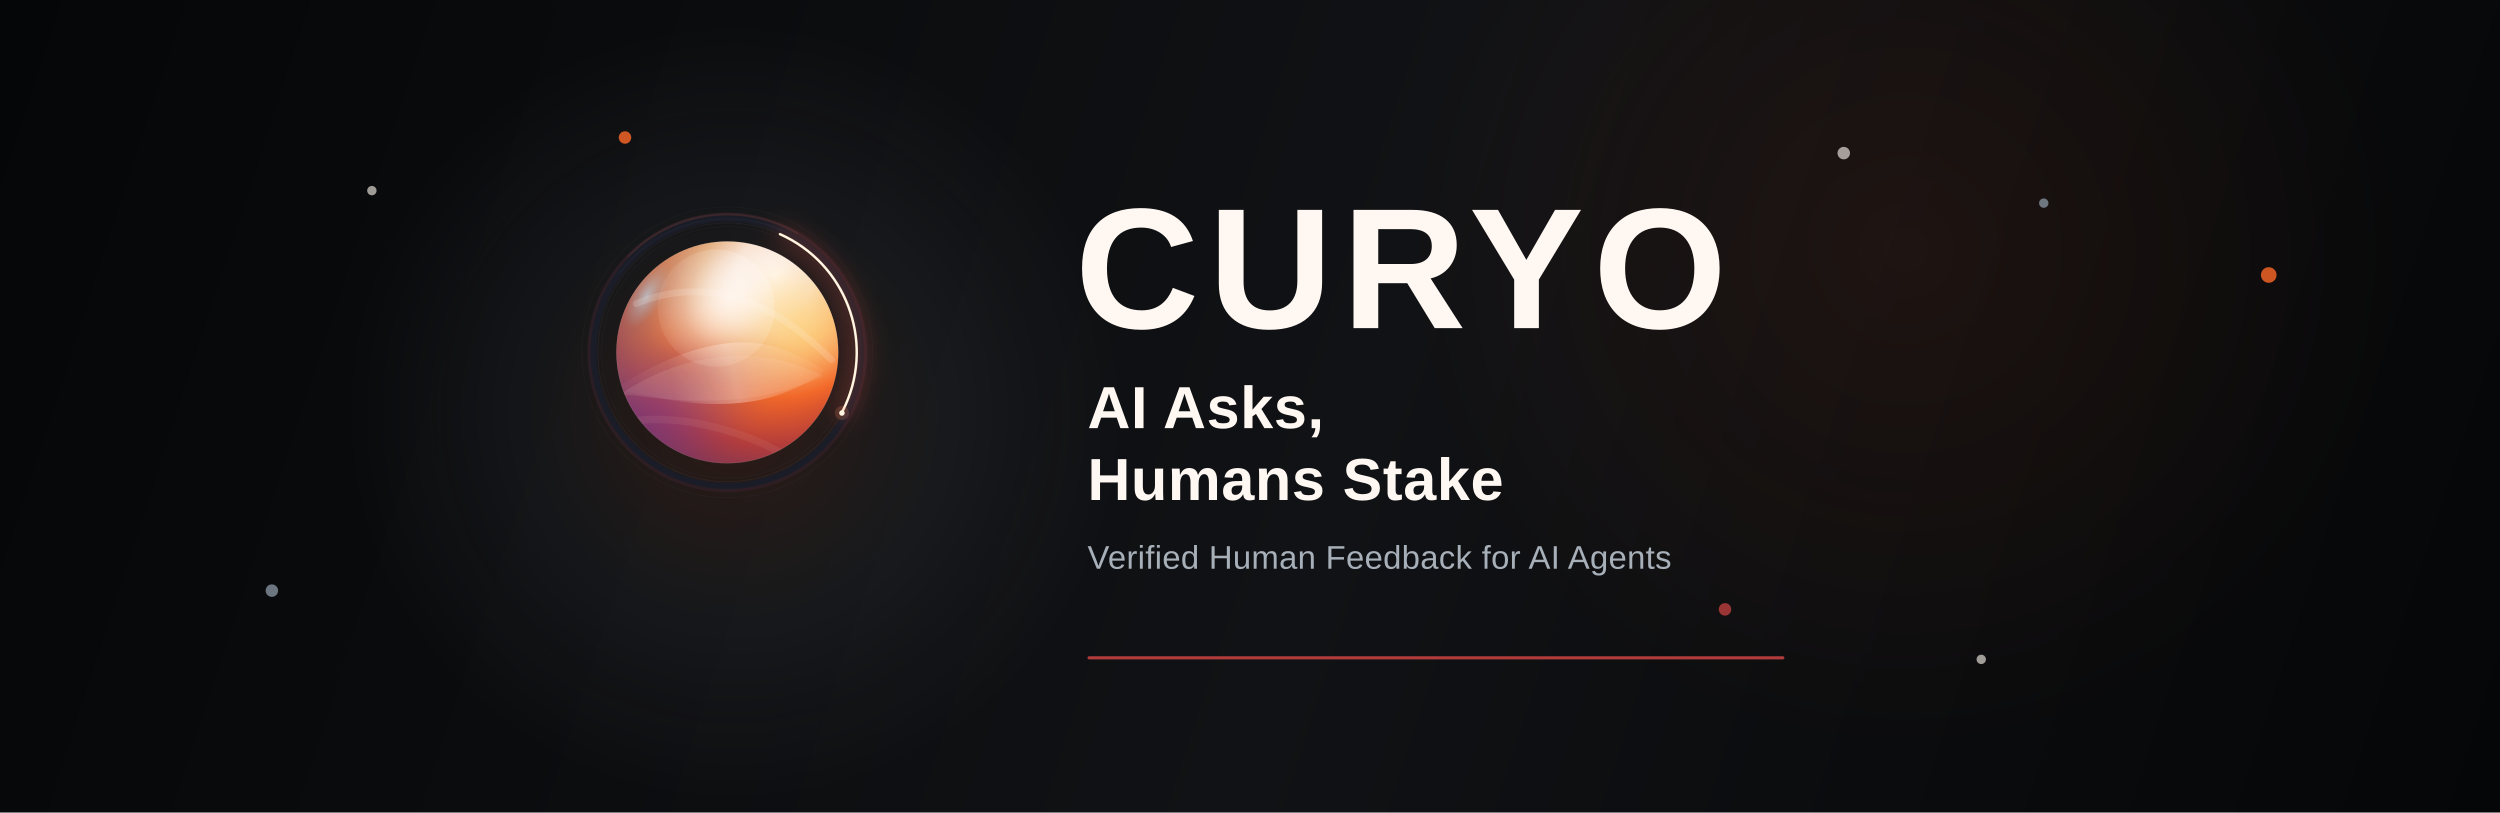
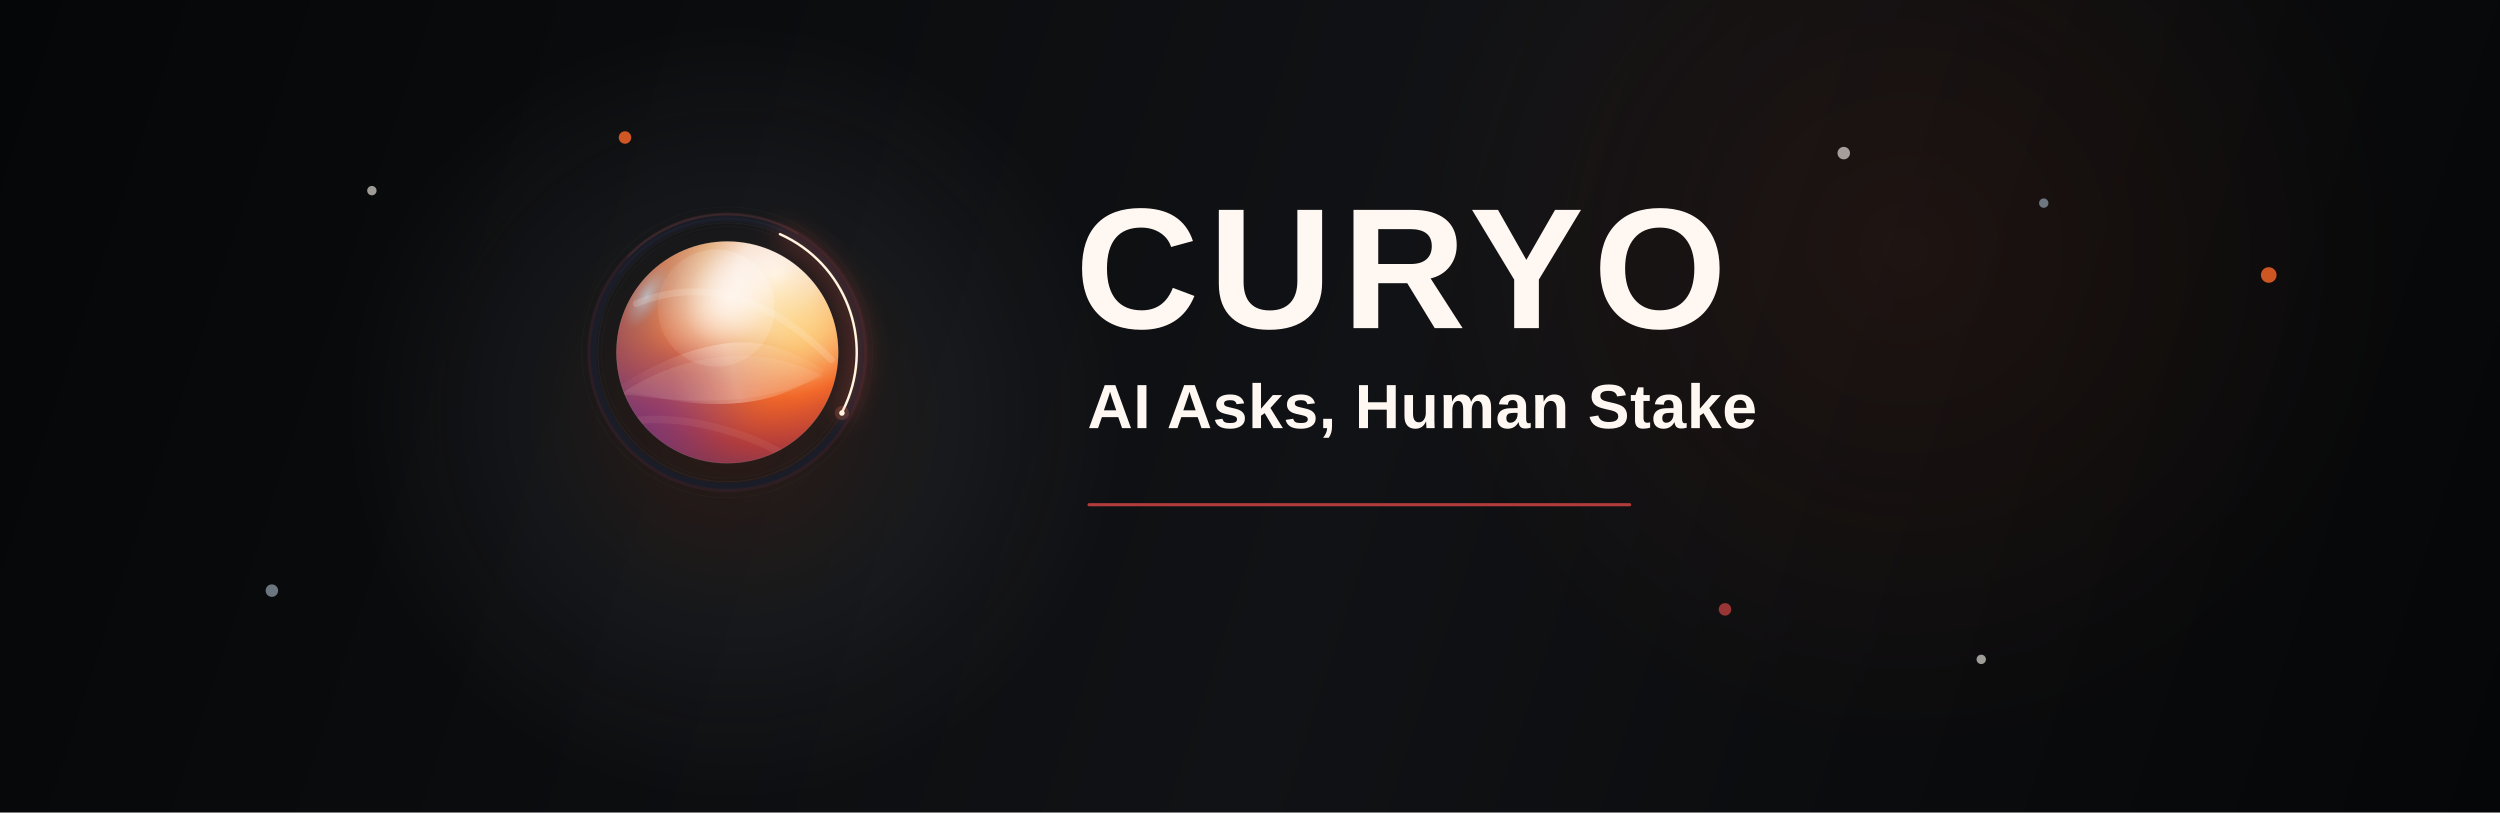
<svg xmlns="http://www.w3.org/2000/svg" viewBox="0 0 1600 520" width="1600" height="520" fill="none">
  <defs>
    <linearGradient id="banner-bg" x1="0" y1="0" x2="1600" y2="520" gradientUnits="userSpaceOnUse">
      <stop offset="0%" stop-color="#050607" />
      <stop offset="54%" stop-color="#111215" />
      <stop offset="100%" stop-color="#050607" />
    </linearGradient>
    <radialGradient id="banner-left-glow" cx="470" cy="264" r="250" gradientUnits="userSpaceOnUse">
      <stop offset="0%" stop-color="#F26426" stop-opacity="0.16" />
      <stop offset="56%" stop-color="#7E8996" stop-opacity="0.08" />
      <stop offset="100%" stop-color="#7E8996" stop-opacity="0" />
    </radialGradient>
    <radialGradient id="banner-right-glow" cx="1220" cy="160" r="320" gradientUnits="userSpaceOnUse">
      <stop offset="0%" stop-color="#F26426" stop-opacity="0.08" />
      <stop offset="100%" stop-color="#F26426" stop-opacity="0" />
    </radialGradient>
    <radialGradient id="orb-base" cx="0" cy="0" r="1" gradientUnits="userSpaceOnUse" gradientTransform="translate(856 450) rotate(136) scale(720 702)">
      <stop stop-color="#FFF8F2" />
      <stop offset="0.18" stop-color="#F8E1D0" />
      <stop offset="0.34" stop-color="#F7B070" />
      <stop offset="0.56" stop-color="#F26426" />
      <stop offset="0.78" stop-color="#B23C3B" />
      <stop offset="1" stop-color="#6A345F" />
    </radialGradient>
    <radialGradient id="orb-rim" cx="0" cy="0" r="1" gradientUnits="userSpaceOnUse" gradientTransform="translate(438 516) rotate(30) scale(240 540)">
      <stop stop-color="#AFC5D7" stop-opacity="0.82" />
      <stop offset="0.22" stop-color="#7E8996" stop-opacity="0.34" />
      <stop offset="1" stop-color="#7E8996" stop-opacity="0" />
    </radialGradient>
    <radialGradient id="soft-white" cx="0" cy="0" r="1" gradientUnits="userSpaceOnUse" gradientTransform="translate(710 520) rotate(128) scale(330 260)">
      <stop stop-color="#FFF8F3" stop-opacity="0.74" />
      <stop offset="0.52" stop-color="#FFF8F3" stop-opacity="0.2" />
      <stop offset="1" stop-color="#FFF8F3" stop-opacity="0" />
    </radialGradient>
    <radialGradient id="gold-bloom" cx="0" cy="0" r="1" gradientUnits="userSpaceOnUse" gradientTransform="translate(930 612) rotate(166) scale(270 220)">
      <stop stop-color="#FFD77E" stop-opacity="0.82" />
      <stop offset="1" stop-color="#FFD77E" stop-opacity="0" />
    </radialGradient>
    <radialGradient id="violet-pocket" cx="0" cy="0" r="1" gradientUnits="userSpaceOnUse" gradientTransform="translate(500 866) rotate(-26) scale(334 244)">
      <stop stop-color="#6B37A5" stop-opacity="0.54" />
      <stop offset="1" stop-color="#6B37A5" stop-opacity="0" />
    </radialGradient>
    <radialGradient id="ember-pocket" cx="0" cy="0" r="1" gradientUnits="userSpaceOnUse" gradientTransform="translate(620 760) rotate(8) scale(320 180)">
      <stop stop-color="#8C4A53" stop-opacity="0.36" />
      <stop offset="0.58" stop-color="#C46A4A" stop-opacity="0.22" />
      <stop offset="1" stop-color="#C46A4A" stop-opacity="0" />
    </radialGradient>
    <linearGradient id="fold-sheen" x1="290" y1="820" x2="1036" y2="650" gradientUnits="userSpaceOnUse">
      <stop stop-color="#FFF7F0" stop-opacity="0" />
      <stop offset="0.3" stop-color="#FFF7F0" stop-opacity="0.08" />
      <stop offset="0.56" stop-color="#FFF7F0" stop-opacity="0.34" />
      <stop offset="0.82" stop-color="#FFD7B2" stop-opacity="0.18" />
      <stop offset="1" stop-color="#FFD7B2" stop-opacity="0" />
    </linearGradient>
    <linearGradient id="flare-gradient" x1="860" y1="260" x2="1050" y2="736" gradientUnits="userSpaceOnUse">
      <stop stop-color="#F45C4D" />
      <stop offset="0.24" stop-color="#FF8A5D" />
      <stop offset="0.56" stop-color="#FFC37A" />
      <stop offset="0.82" stop-color="#FFE1A7" />
      <stop offset="1" stop-color="#FFF4DB" />
    </linearGradient>
    <linearGradient id="flare-core" x1="870" y1="280" x2="1036" y2="716" gradientUnits="userSpaceOnUse">
      <stop stop-color="#FF9E78" />
      <stop offset="0.48" stop-color="#FFF0CF" />
      <stop offset="1" stop-color="#FFF8ED" />
    </linearGradient>
    <filter id="blur-40" x="0" y="0" width="1400" height="1400" filterUnits="userSpaceOnUse" color-interpolation-filters="sRGB">
      <feGaussianBlur stdDeviation="40" />
    </filter>
    <clipPath id="orb-clip">
      <circle cx="700" cy="700" r="360" />
    </clipPath>
    <symbol id="banner-mark" viewBox="0 0 1400 1400">
      <circle cx="700" cy="700" r="472" stroke="#FFFFFF" stroke-opacity="0.03" stroke-width="2" />
      <circle cx="700" cy="700" r="448" stroke="#342129" stroke-opacity="0.66" stroke-width="12" />
      <circle cx="700" cy="700" r="434" stroke="#1A1E28" stroke-opacity="0.96" stroke-width="20" />
      <circle cx="700" cy="700" r="420" stroke="#FFFFFF" stroke-opacity="0.055" stroke-width="2" />
      <circle cx="700" cy="700" r="408" stroke="#FFFFFF" stroke-opacity="0.038" stroke-width="1.4" />
      <circle cx="700" cy="700" r="448" stroke="#F3A16E" stroke-opacity="0.08" stroke-width="6" stroke-linecap="round" stroke-dasharray="598 2218" transform="rotate(-136 700 700)" />
      <circle cx="700" cy="700" r="434" stroke="#FFFFFF" stroke-opacity="0.04" stroke-width="2.2" stroke-linecap="round" stroke-dasharray="536 2130" transform="rotate(-136 700 700)" />
      <g filter="url(#blur-40)">
        <circle cx="700" cy="700" r="420" stroke="#F45C4D" stroke-opacity="0.54" stroke-width="28" stroke-linecap="round" stroke-dasharray="688 1952" transform="rotate(-66 700 700)" />
      </g>
      <circle cx="700" cy="700" r="420" stroke="#6D352A" stroke-opacity="0.42" stroke-width="10" stroke-linecap="round" stroke-dasharray="688 1952" transform="rotate(-66 700 700)" />
      <circle cx="700" cy="700" r="420" stroke="url(#flare-gradient)" stroke-width="8" stroke-linecap="round" stroke-dasharray="688 1952" transform="rotate(-66 700 700)" />
      <circle cx="700" cy="700" r="420" stroke="url(#flare-core)" stroke-width="2.4" stroke-linecap="round" stroke-dasharray="688 1952" transform="rotate(-66 700 700)" />
      <circle cx="1072" cy="897" r="23" fill="#FF8D65" fill-opacity="0.18" />
      <circle cx="1072" cy="897" r="9" fill="#FFF3DF" />
      <circle cx="700" cy="700" r="360" fill="url(#orb-base)" />
      <circle cx="700" cy="700" r="360" fill="url(#orb-rim)" />
      <g clip-path="url(#orb-clip)">
        <g filter="url(#blur-40)">
          <ellipse cx="672" cy="538" rx="280" ry="184" fill="url(#soft-white)" />
          <ellipse cx="930" cy="640" rx="246" ry="214" fill="url(#gold-bloom)" />
          <ellipse cx="508" cy="904" rx="286" ry="218" fill="url(#violet-pocket)" />
          <ellipse cx="662" cy="774" rx="316" ry="176" fill="url(#ember-pocket)" />
        </g>
        <path d="M330 822C464 734 582 684 704 670C810 658 902 686 1018 760C944 812 868 844 788 858C680 876 560 868 442 840C404 832 368 826 330 822Z" fill="url(#fold-sheen)" />
        <path d="M350 838C466 760 574 724 694 714C808 704 906 726 1012 776C932 814 852 838 766 848C642 864 520 858 402 840C384 838 366 838 350 838Z" fill="#F5E3D2" fill-opacity="0.11" />
        <path d="M404 542C518 494 634 492 752 530C842 560 938 626 1038 724" stroke="#FFF7F1" stroke-opacity="0.16" stroke-width="22" stroke-linecap="round" />
        <path d="M344 930C456 908 574 916 706 956C820 990 910 1040 988 1110" stroke="#E2B2A0" stroke-opacity="0.1" stroke-width="24" stroke-linecap="round" />
        <circle cx="1118" cy="490" r="50" fill="#FFF9F2" fill-opacity="0.9" />
        <circle cx="664" cy="556" r="190" fill="url(#soft-white)" />
      </g>
      <circle cx="700" cy="700" r="360" fill="none" stroke="#FFF8F2" stroke-opacity="0.14" stroke-width="2" />
    </symbol>
  </defs>
  <rect width="1600" height="520" fill="url(#banner-bg)" />
  <circle cx="470" cy="264" r="250" fill="url(#banner-left-glow)" />
  <circle cx="1220" cy="160" r="320" fill="url(#banner-right-glow)" />
  <g opacity="0.84">
    <circle cx="1180" cy="98" r="4" fill="#FFF8F2" fill-opacity="0.72" />
    <circle cx="1308" cy="130" r="3" fill="#7E8996" />
    <circle cx="1452" cy="176" r="5" fill="#F26426" />
    <circle cx="1104" cy="390" r="4" fill="#B23C3B" />
    <circle cx="1268" cy="422" r="3" fill="#FFF8F2" fill-opacity="0.72" />
    <circle cx="238" cy="122" r="3" fill="#FFF8F2" fill-opacity="0.72" />
    <circle cx="400" cy="88" r="4" fill="#F26426" />
    <circle cx="174" cy="378" r="4" fill="#7E8996" />
  </g>
  <svg x="362" y="122" width="276" height="276" viewBox="140 140 1120 1120" overflow="visible">
    <use href="#banner-mark" />
  </svg>
  <text x="688" y="210" font-family="'Helvetica Neue', Arial, sans-serif" font-size="110" font-weight="700" fill="#FFF8F2" letter-spacing="6">
    CURYO
  </text>
-   <text x="696" y="274" font-family="'Helvetica Neue', Arial, sans-serif" font-size="38" font-weight="700" fill="#FFF8F2" letter-spacing=".4">
-     <tspan x="696" dy="0">AI Asks,</tspan>
-     <tspan x="696" dy="46">Humans Stake</tspan>
+   <text x="696" y="274" font-family="'Helvetica Neue', Arial, sans-serif" font-size="40" font-weight="700" fill="#FFF8F2" letter-spacing=".4">
+     <tspan x="696" dy="0">AI Asks, Human Stake</tspan>
  </text>
-   <text x="696" y="364" font-family="'Helvetica Neue', Arial, sans-serif" font-size="21" font-weight="400" fill="#A7AFB8" letter-spacing=".2">
-     <tspan x="696" dy="0">Verified Human Feedback for AI Agents</tspan>
-   </text>
-   <rect x="696" y="420" width="446" height="2" rx="1" fill="#B23C3B" />
+   <rect x="696" y="322" width="348" height="2" rx="1" fill="#B23C3B" />
</svg>
